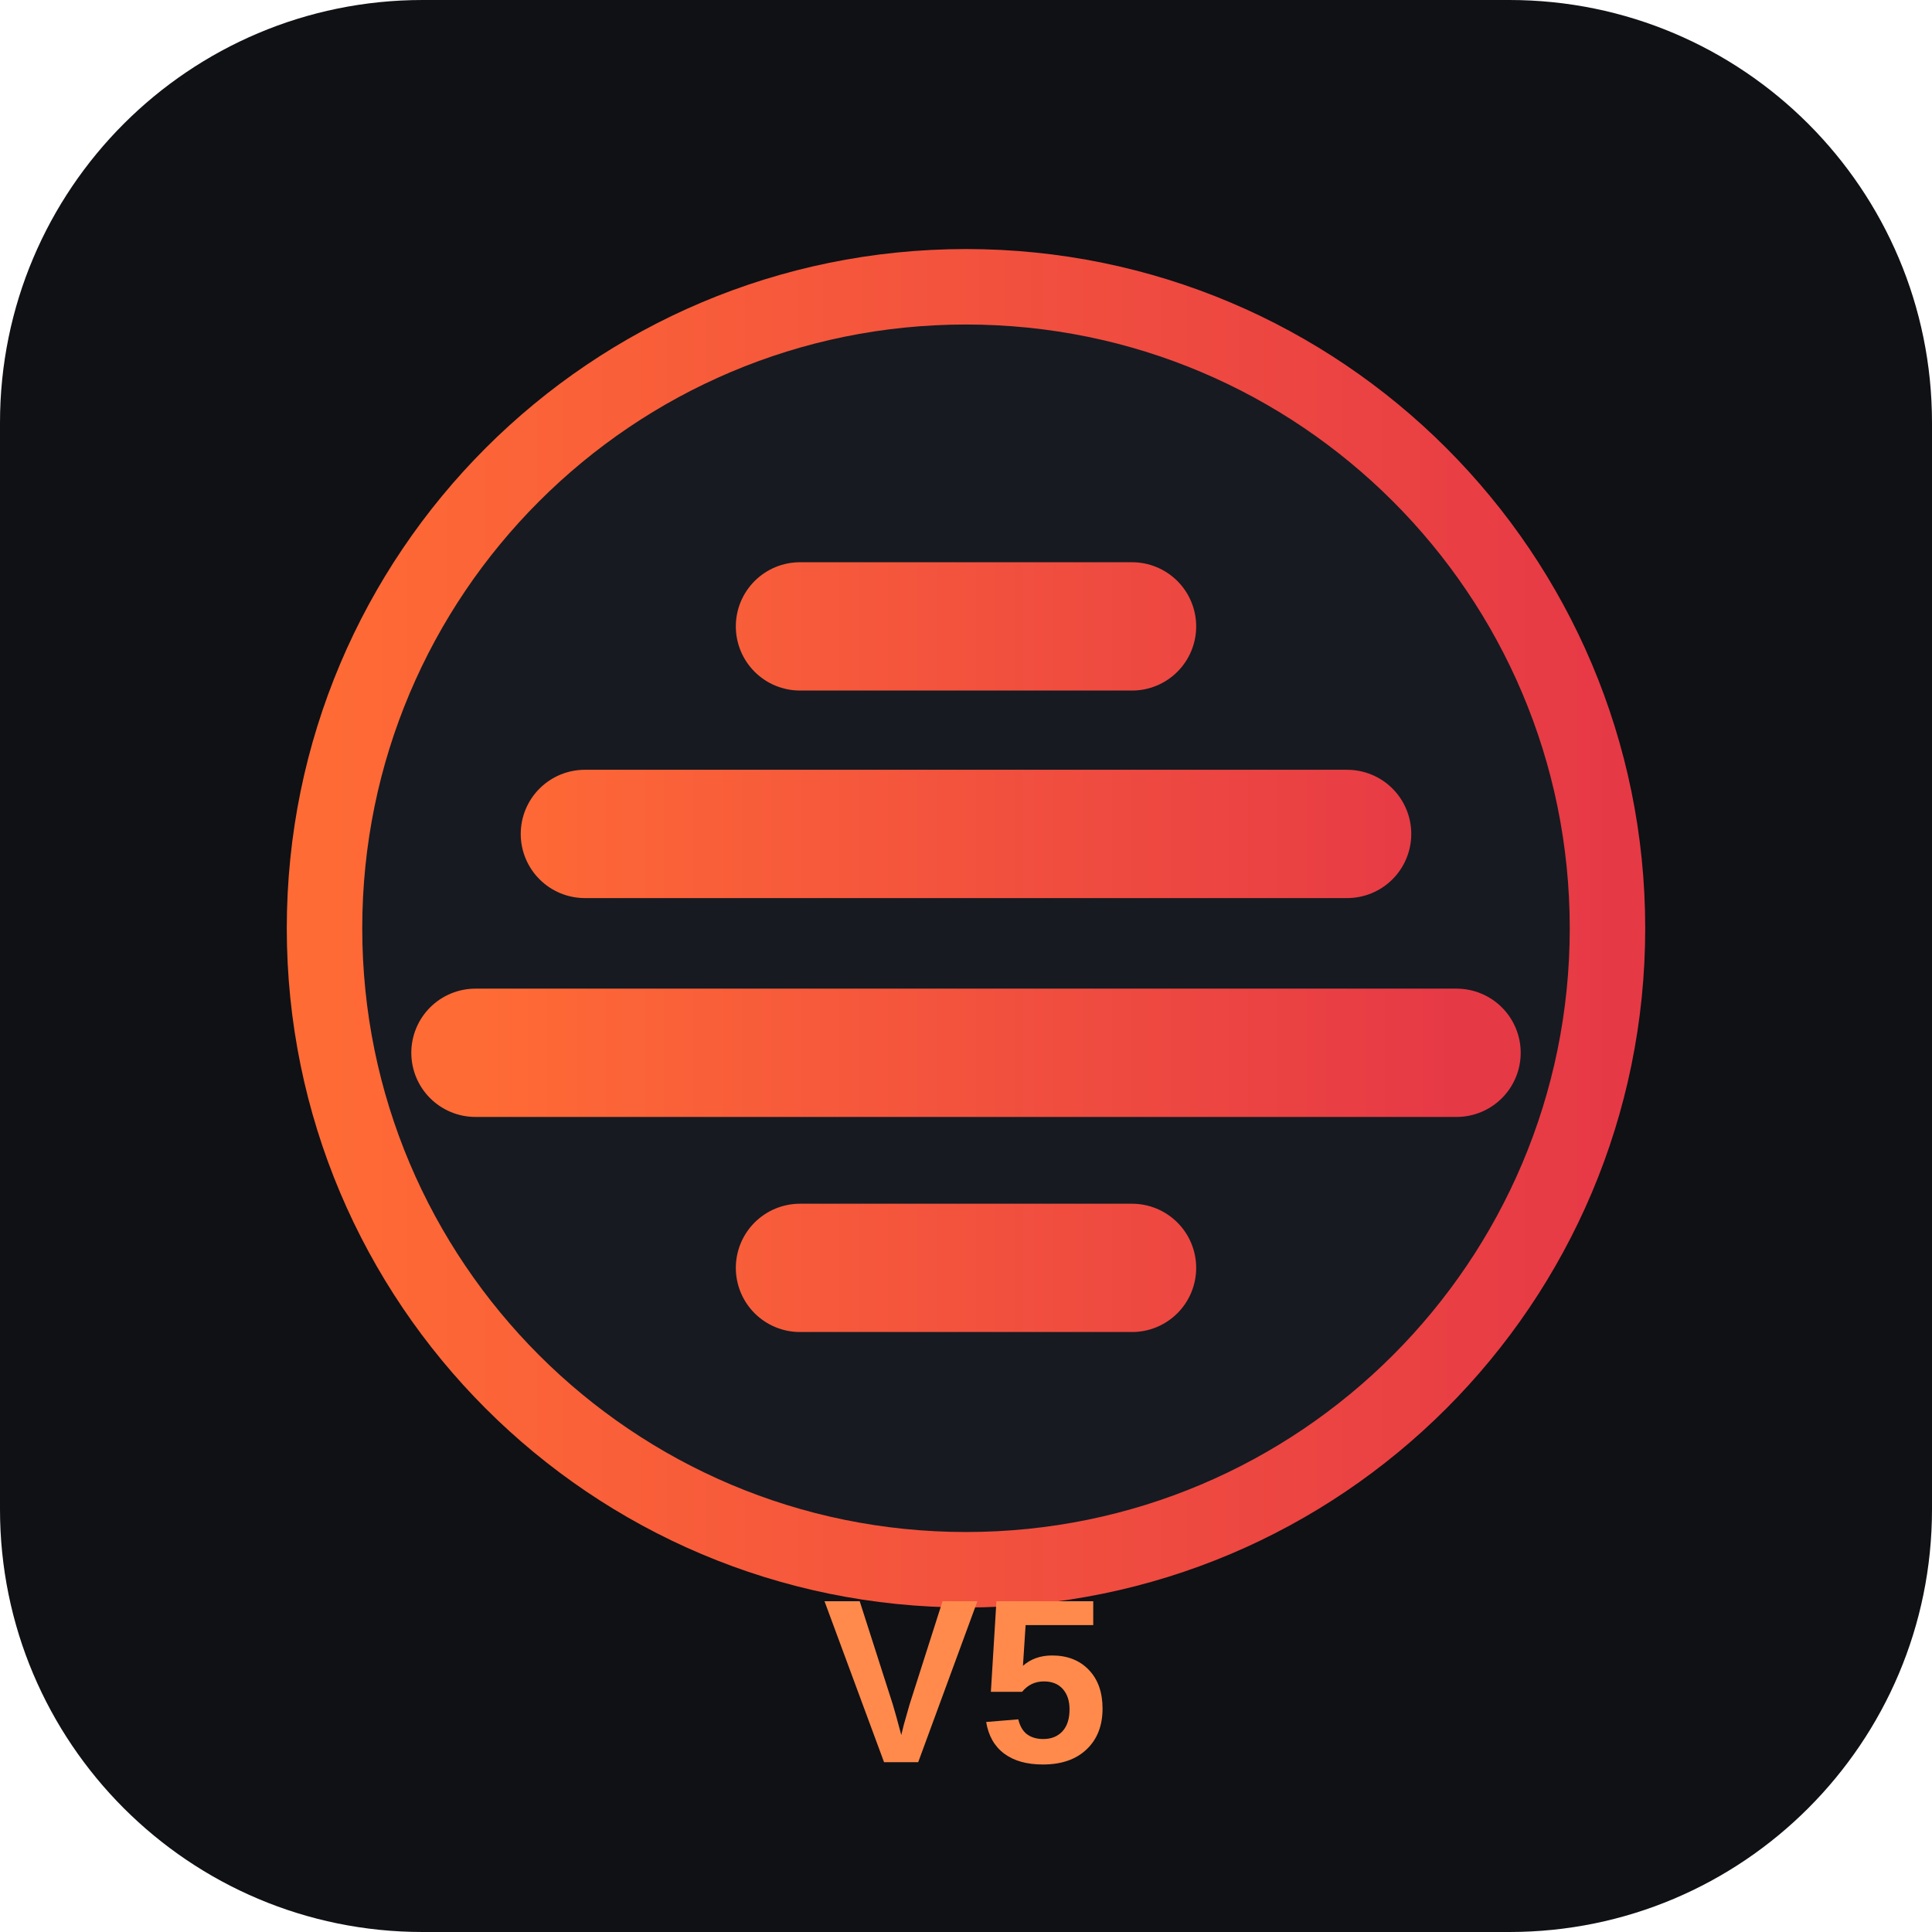
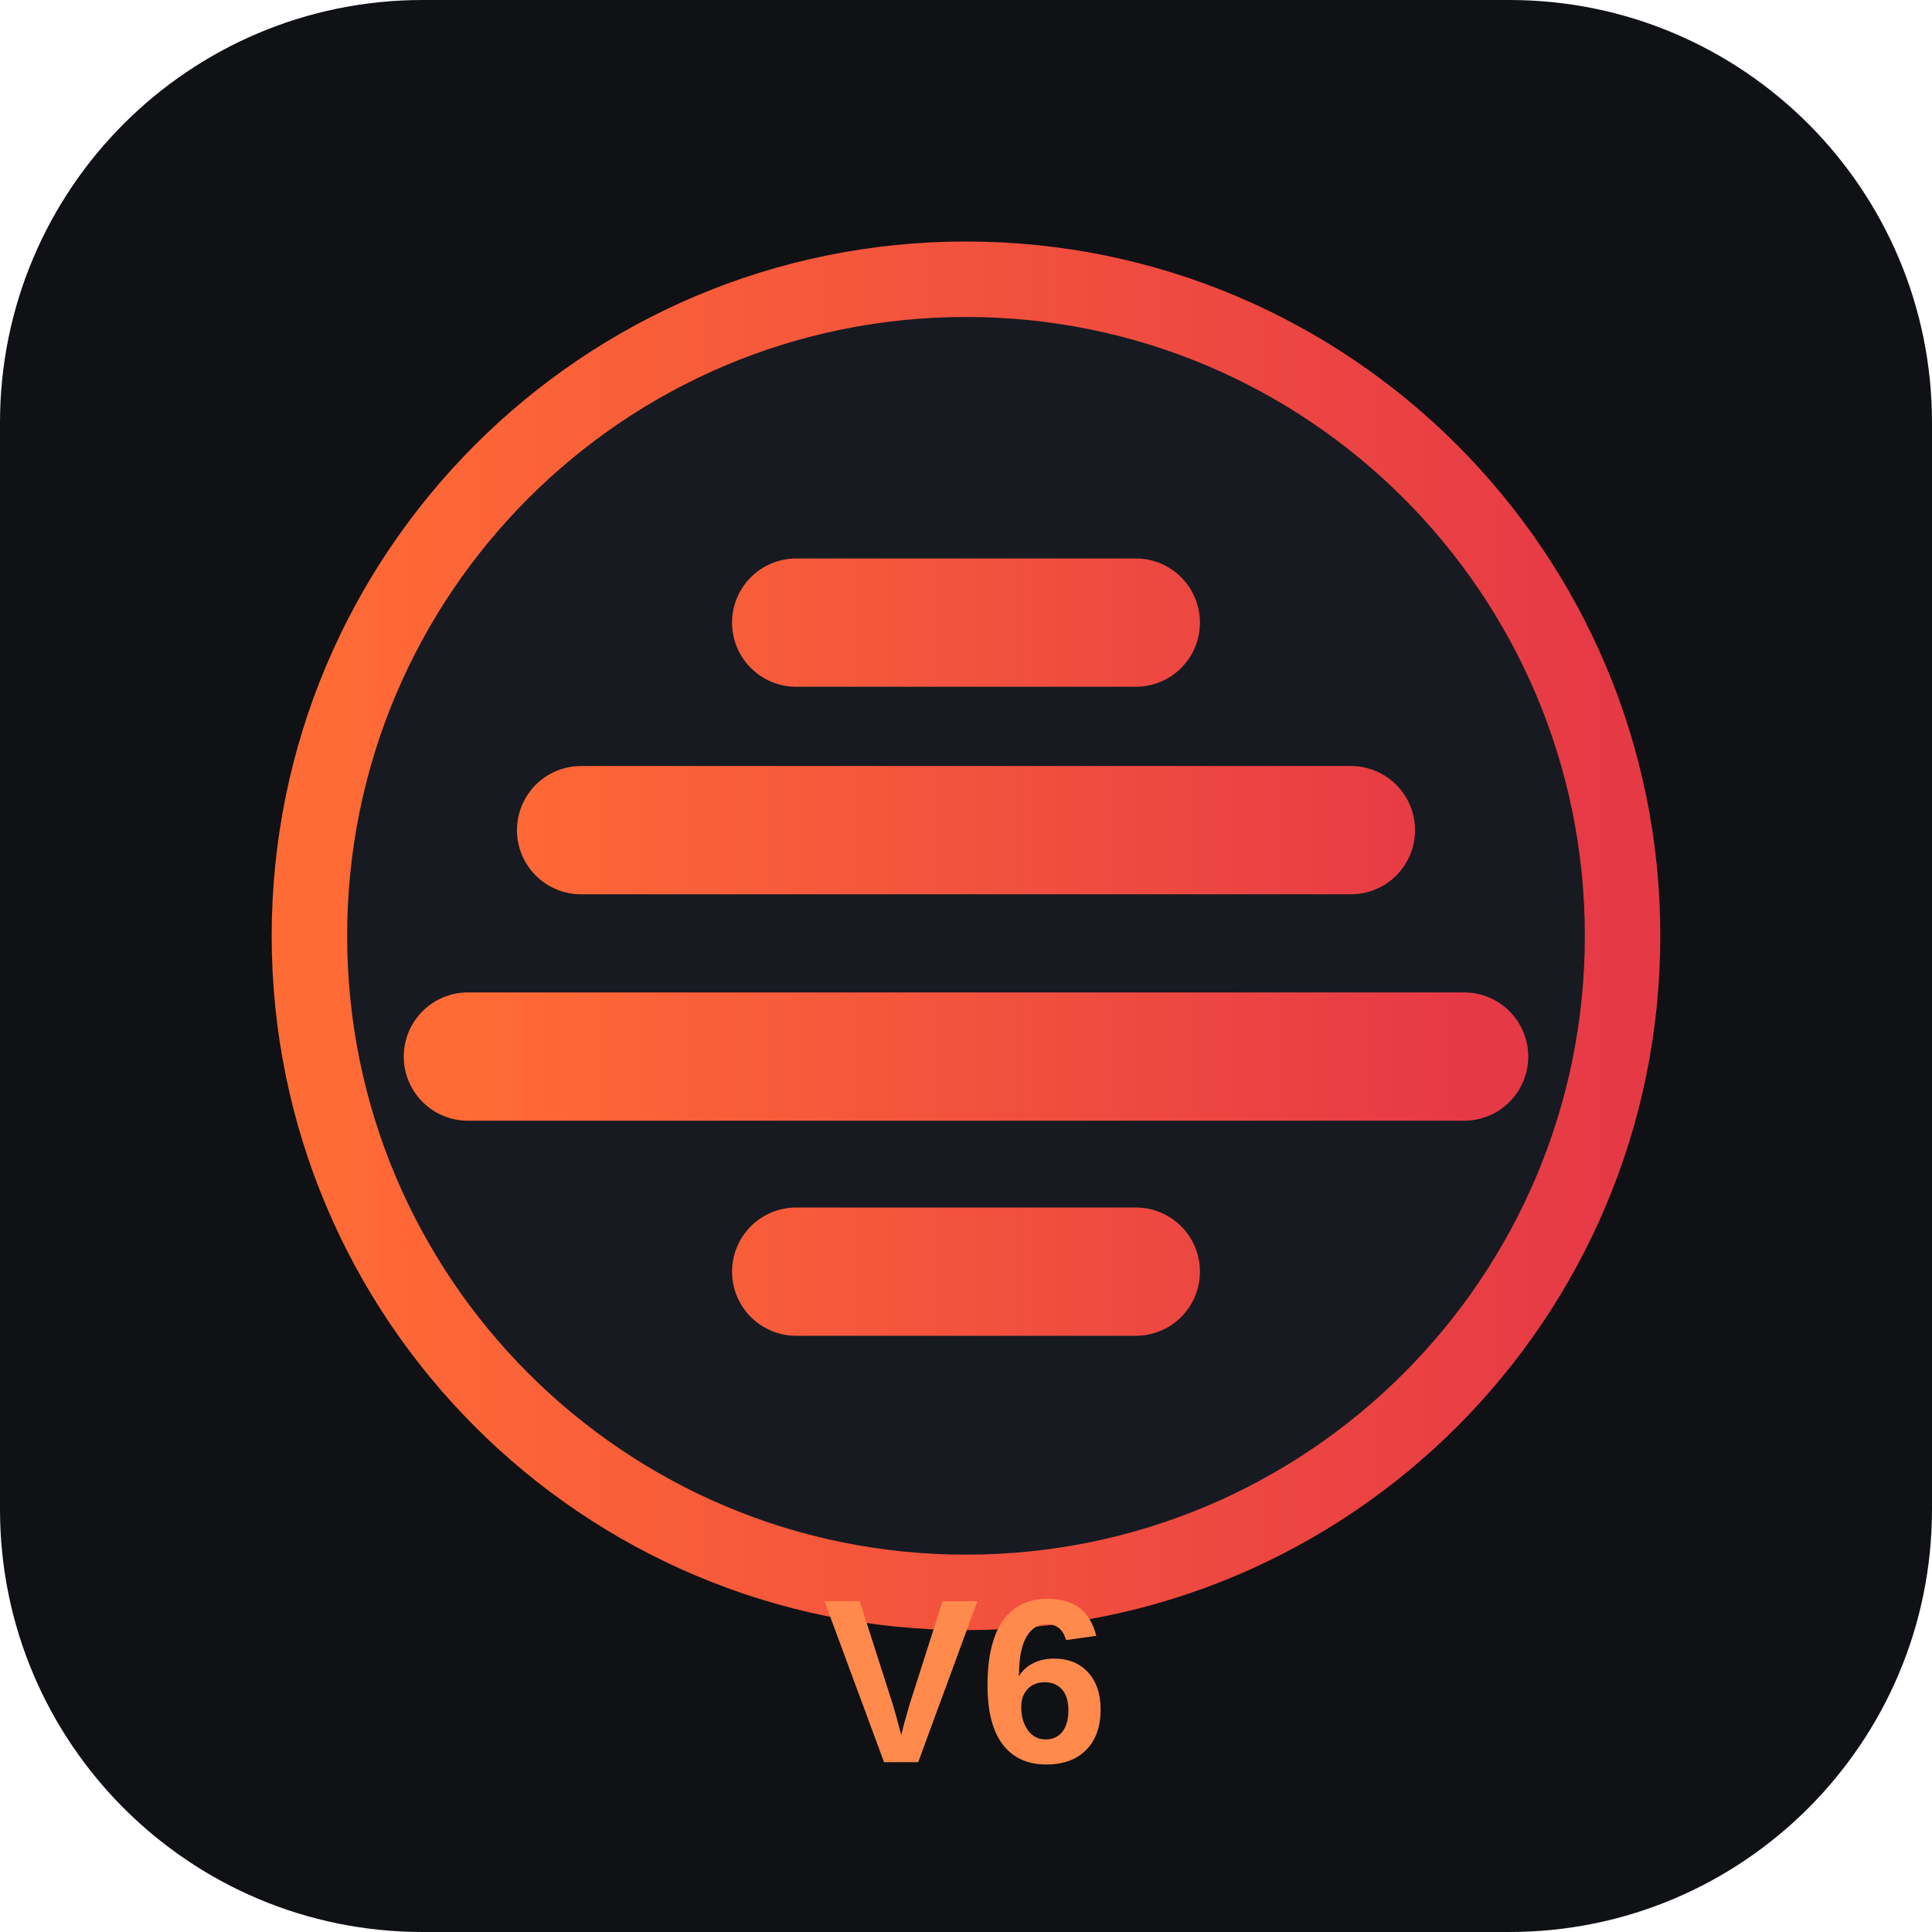
<svg xmlns="http://www.w3.org/2000/svg" viewBox="0 0 512 512">
  <defs>
    <linearGradient id="g">
      <stop stop-color="#FF6B35" />
      <stop offset="1" stop-color="#E63946" />
    </linearGradient>
  </defs>
  <rect width="512" height="512" rx="112" fill="#0F1115" />
-   <circle cx="256" cy="246" r="170" fill="#171A21" stroke="url(#g)" stroke-width="20" />
-   <path d="M126 279h260M155 221h202M212 166h88M212 336h88" stroke="url(#g)" stroke-width="34" stroke-linecap="round" />
-   <text x="256" y="467" fill="#FF8A4C" font-size="62" font-family="Arial" font-weight="900" text-anchor="middle">V5</text>
+   <circle cx="256" cy="248" r="174" fill="#171A21" stroke="url(#g)" stroke-width="20" />
+   <path d="M124 280h264M154 220h204M211 165h90M211 337h90" stroke="url(#g)" stroke-width="34" stroke-linecap="round" />
+   <text x="256" y="467" fill="#FF8A4C" font-size="62" font-family="Arial" font-weight="900" text-anchor="middle">V6</text>
</svg>
